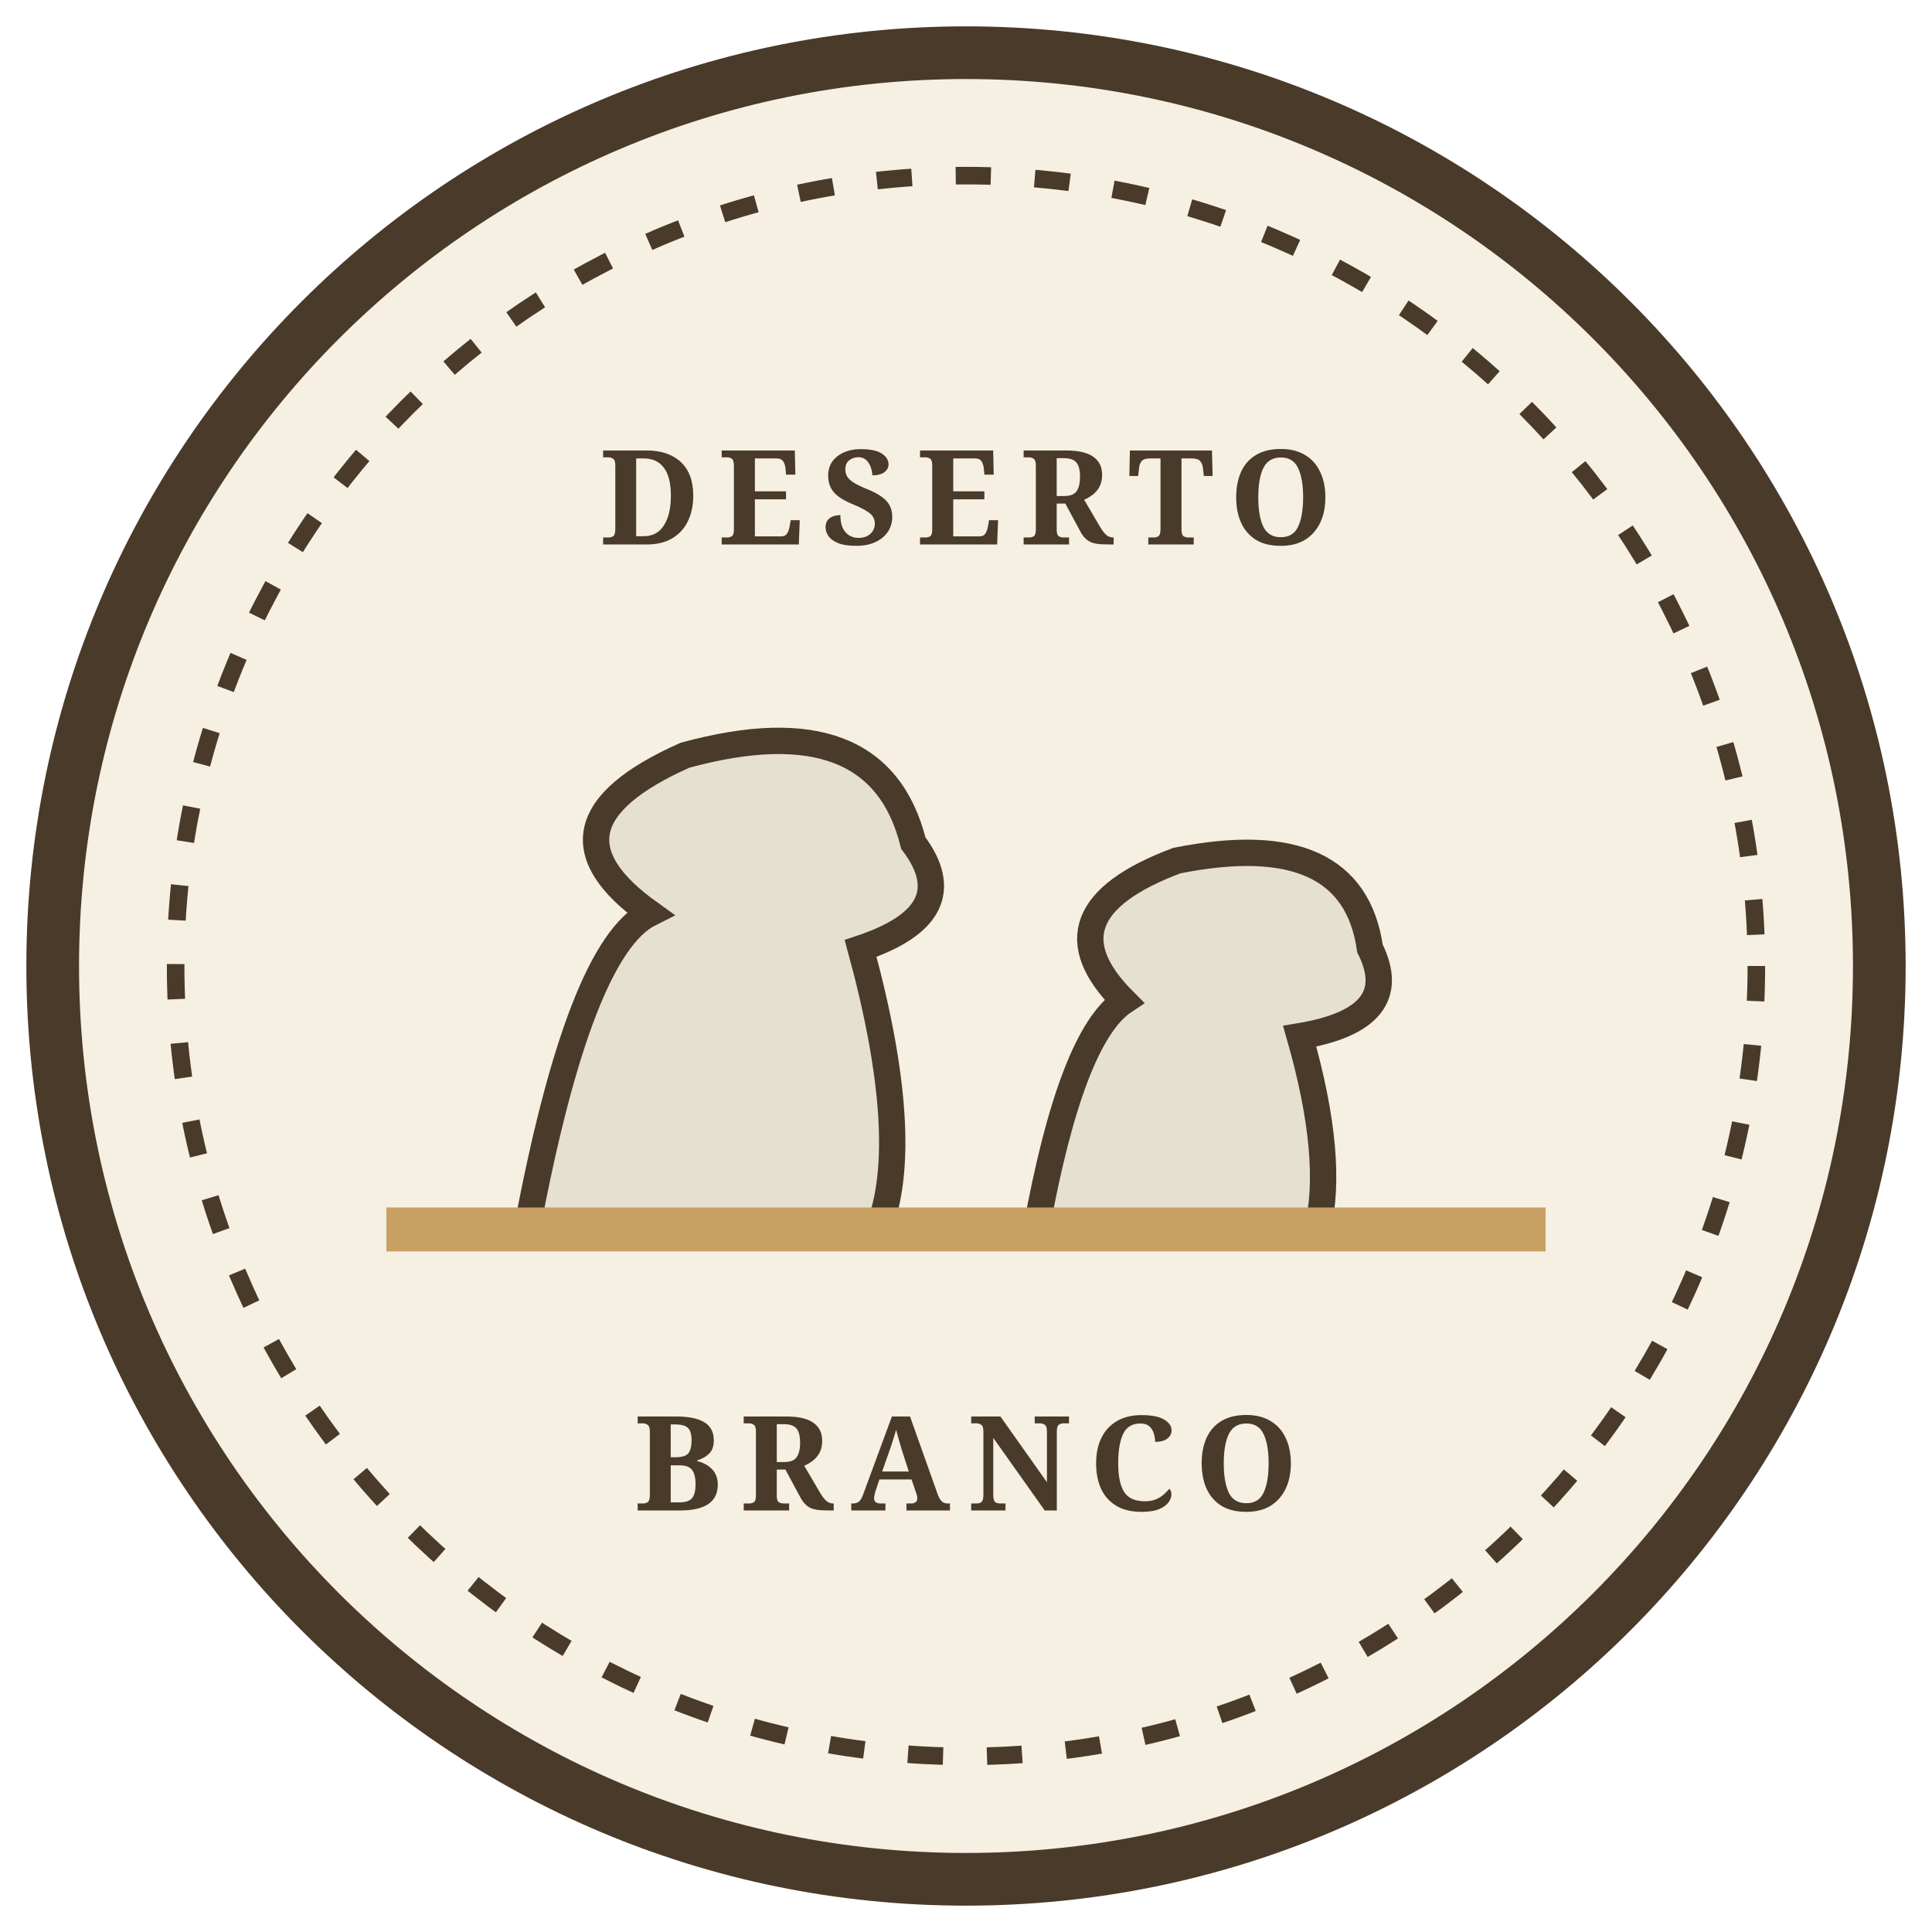
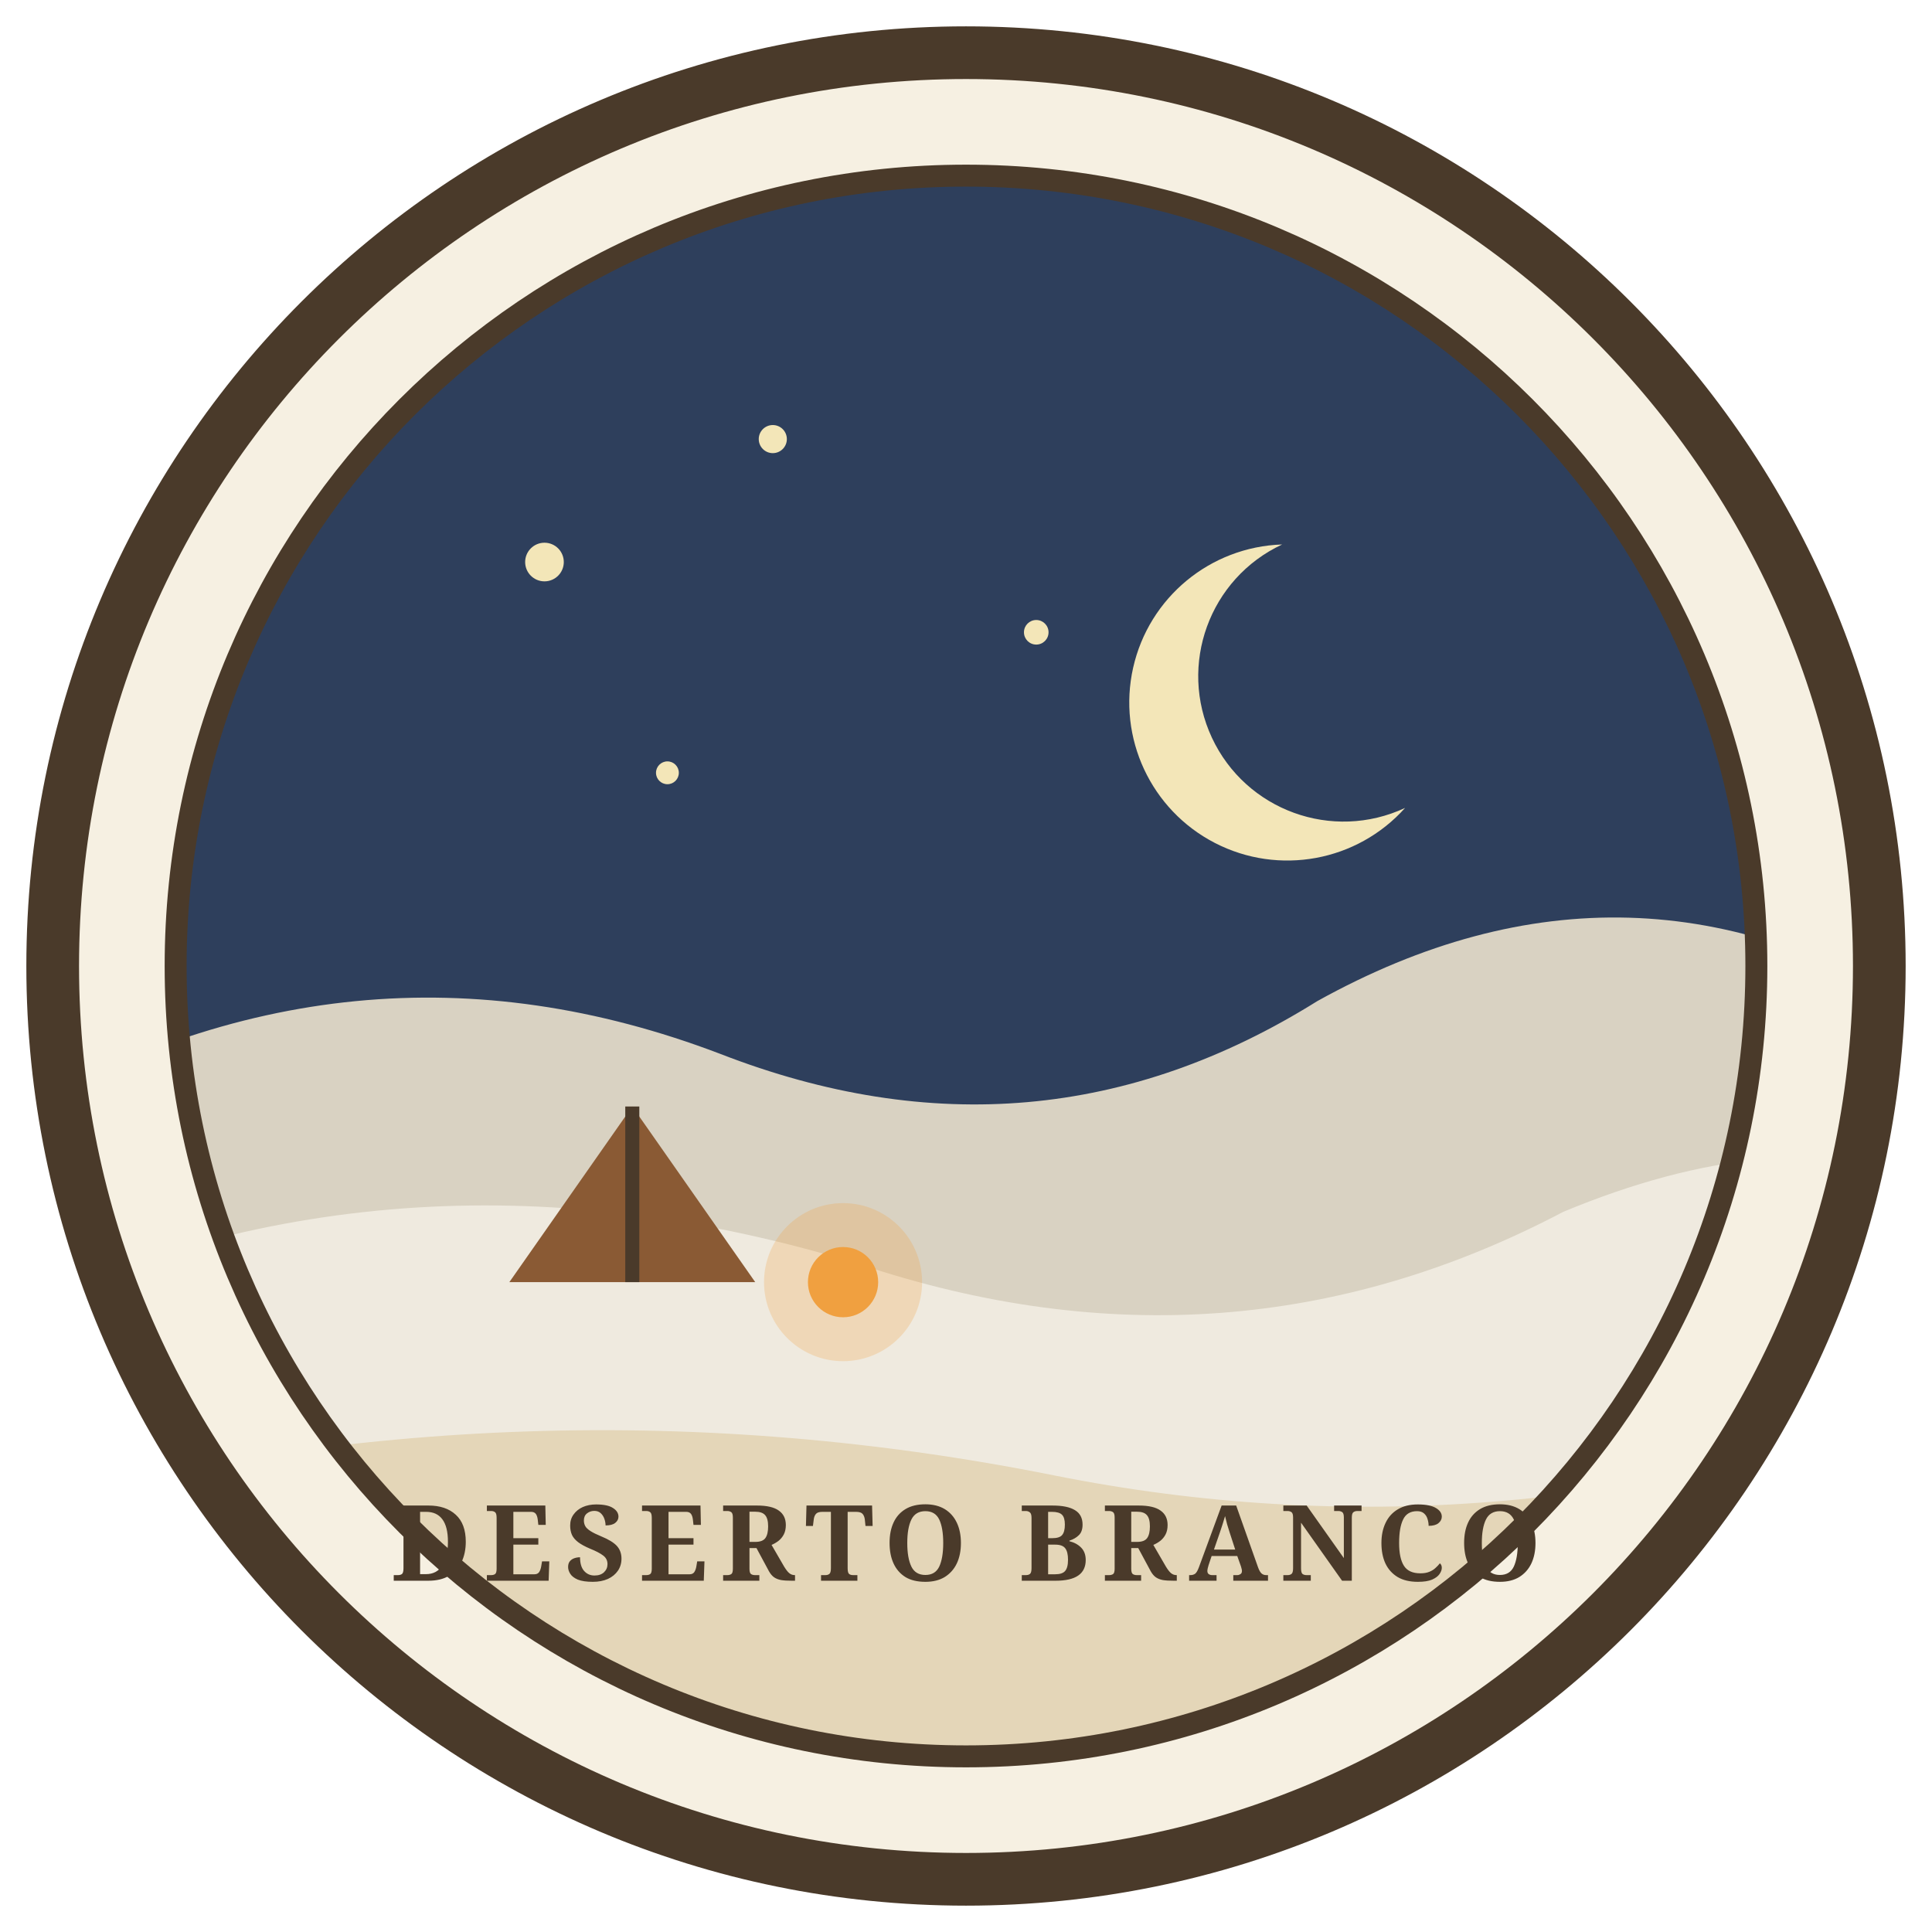
<svg xmlns="http://www.w3.org/2000/svg" viewBox="0 0 220 220">
+   <defs>
+     <clipPath id="dbc">
+       <circle cx="110" cy="110" r="90" />
+     </clipPath>
+   </defs>
  <circle cx="110" cy="110" r="104" fill="#F6F0E2" stroke="#4A3A2A" stroke-width="6" />
-   <circle cx="110" cy="110" r="90" fill="none" stroke="#4A3A2A" stroke-width="2" stroke-dasharray="4 5" />
-   <path d="M60 140 Q66 108 74 104 Q60 94 78 86 Q100 80 104 96 Q110 104 98 108 Q104 130 100 140 Z" fill="#E6E0D0" stroke="#4A3A2A" stroke-width="3" />
-   <path d="M118 140 Q122 118 128 114 Q118 104 134 98 Q154 94 156 108 Q160 116 148 118 Q152 132 150 140 Z" fill="#E6E0D0" stroke="#4A3A2A" stroke-width="3" />
-   <path d="M44 140 H176" stroke="#C9A063" stroke-width="5" />
-   <text x="110" y="62" text-anchor="middle" font-family="Georgia,serif" font-weight="700" font-size="15" fill="#4A3A2A" letter-spacing="2">DESERTO</text>
-   <text x="110" y="172" text-anchor="middle" font-family="Georgia,serif" font-weight="700" font-size="15" fill="#4A3A2A" letter-spacing="2">BRANCO</text>
+   <g clip-path="url(#dbc)">
+     <rect x="0" y="0" width="220" height="220" fill="#2E3F5C" />
+     <path d="M146 62 A18 18 0 1 0 160 92 A14 14 0 1 1 146 62 Z" fill="#F3E6B8" />
+     <circle cx="62" cy="64" r="2.2" fill="#F3E6B8" />
+     <circle cx="88" cy="50" r="1.6" fill="#F3E6B8" />
+     <circle cx="118" cy="72" r="1.4" fill="#F3E6B8" />
+     <circle cx="76" cy="88" r="1.3" fill="#F3E6B8" />
+     <circle cx="178" cy="112" r="1.5" fill="#F3E6B8" />
+     <path d="M0 128 Q40 104 82 120 Q118 134 150 114 Q186 94 220 116 V220 H0 Z" fill="#D9D2C2" />
+     <path d="M0 150 Q46 128 98 144 Q140 158 178 138 Q202 128 220 134 V220 H0 Z" fill="#EFEADF" />
+     <path d="M0 172 Q60 156 120 168 Q170 178 220 160 V220 H0 Z" fill="#E4D6B8" />
+     <path d="M58 146 L72 126 L86 146 Z" fill="#8A5A34" />
+     <path d="M72 126 L72 146" stroke="#4A3A2A" stroke-width="1.6" />
+     <circle cx="96" cy="146" r="4" fill="#F0A040" />
+     <circle cx="96" cy="146" r="9" fill="#F0A040" opacity=".25" />
+   </g>
+   <circle cx="110" cy="110" r="90" fill="none" stroke="#4A3A2A" stroke-width="2.5" />
+   <text x="110" y="180" text-anchor="middle" font-family="Georgia,serif" font-weight="700" font-size="12" fill="#4A3A2A" letter-spacing="1.4">DESERTO BRANCO</text>
</svg>
